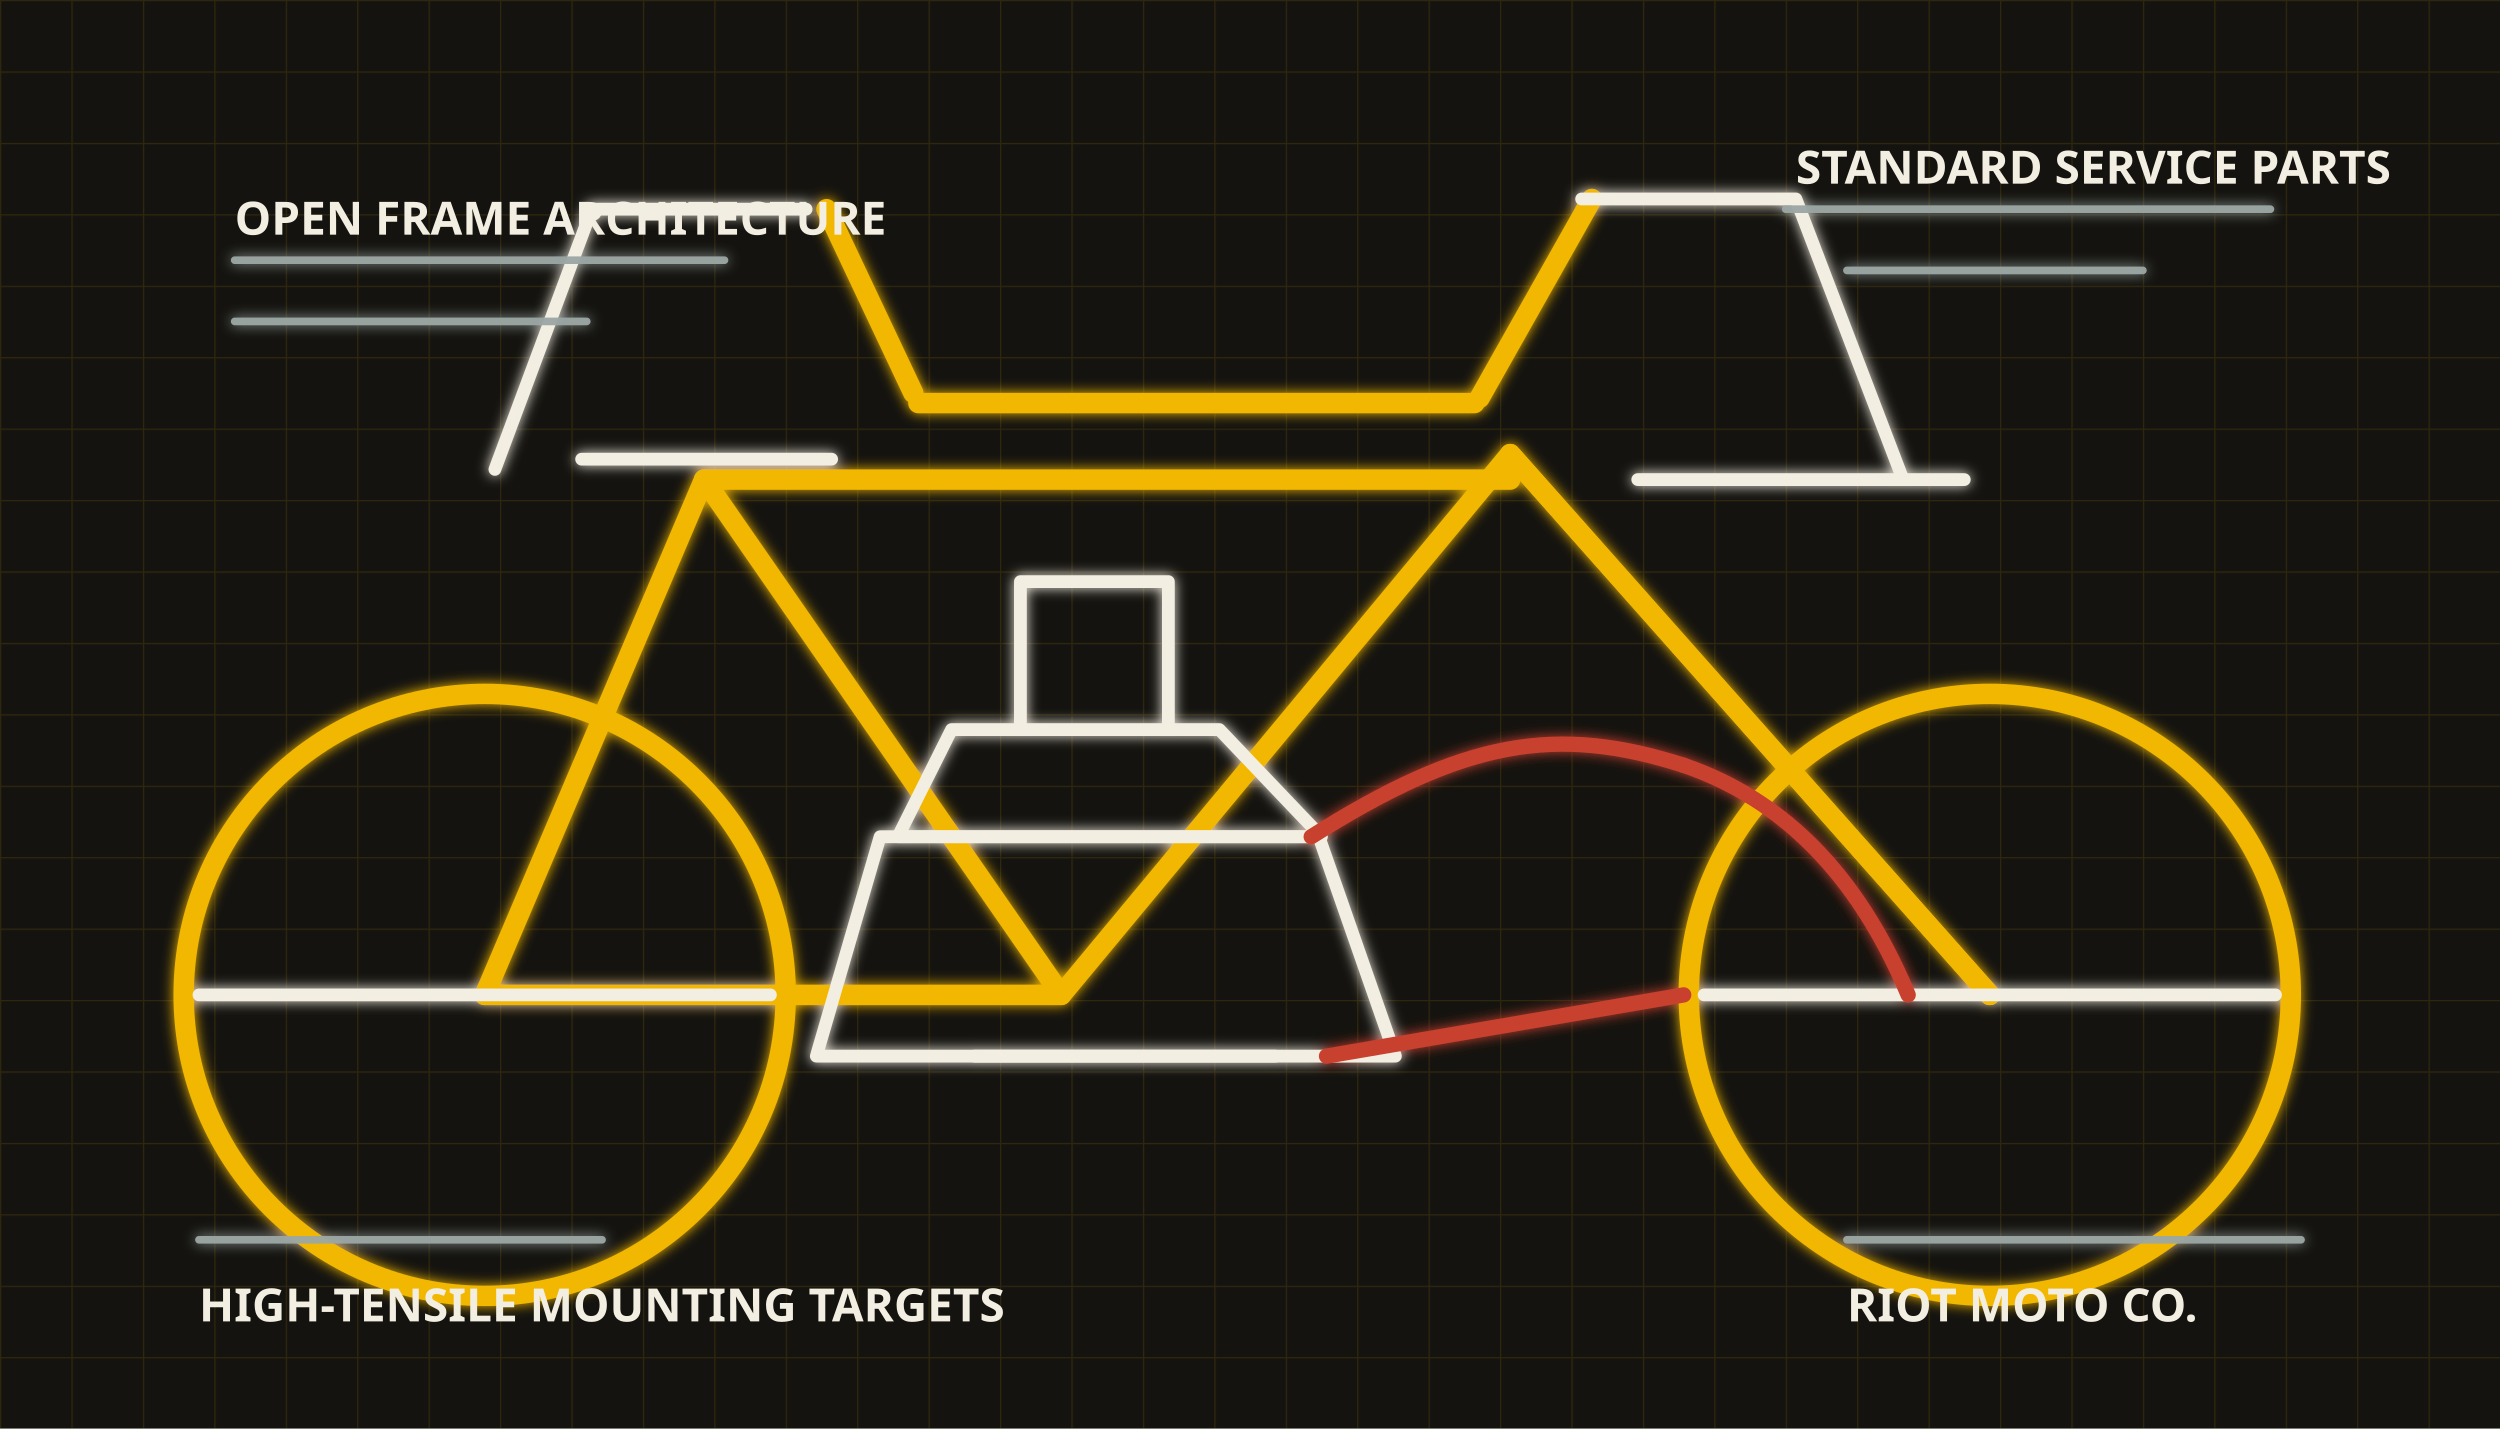
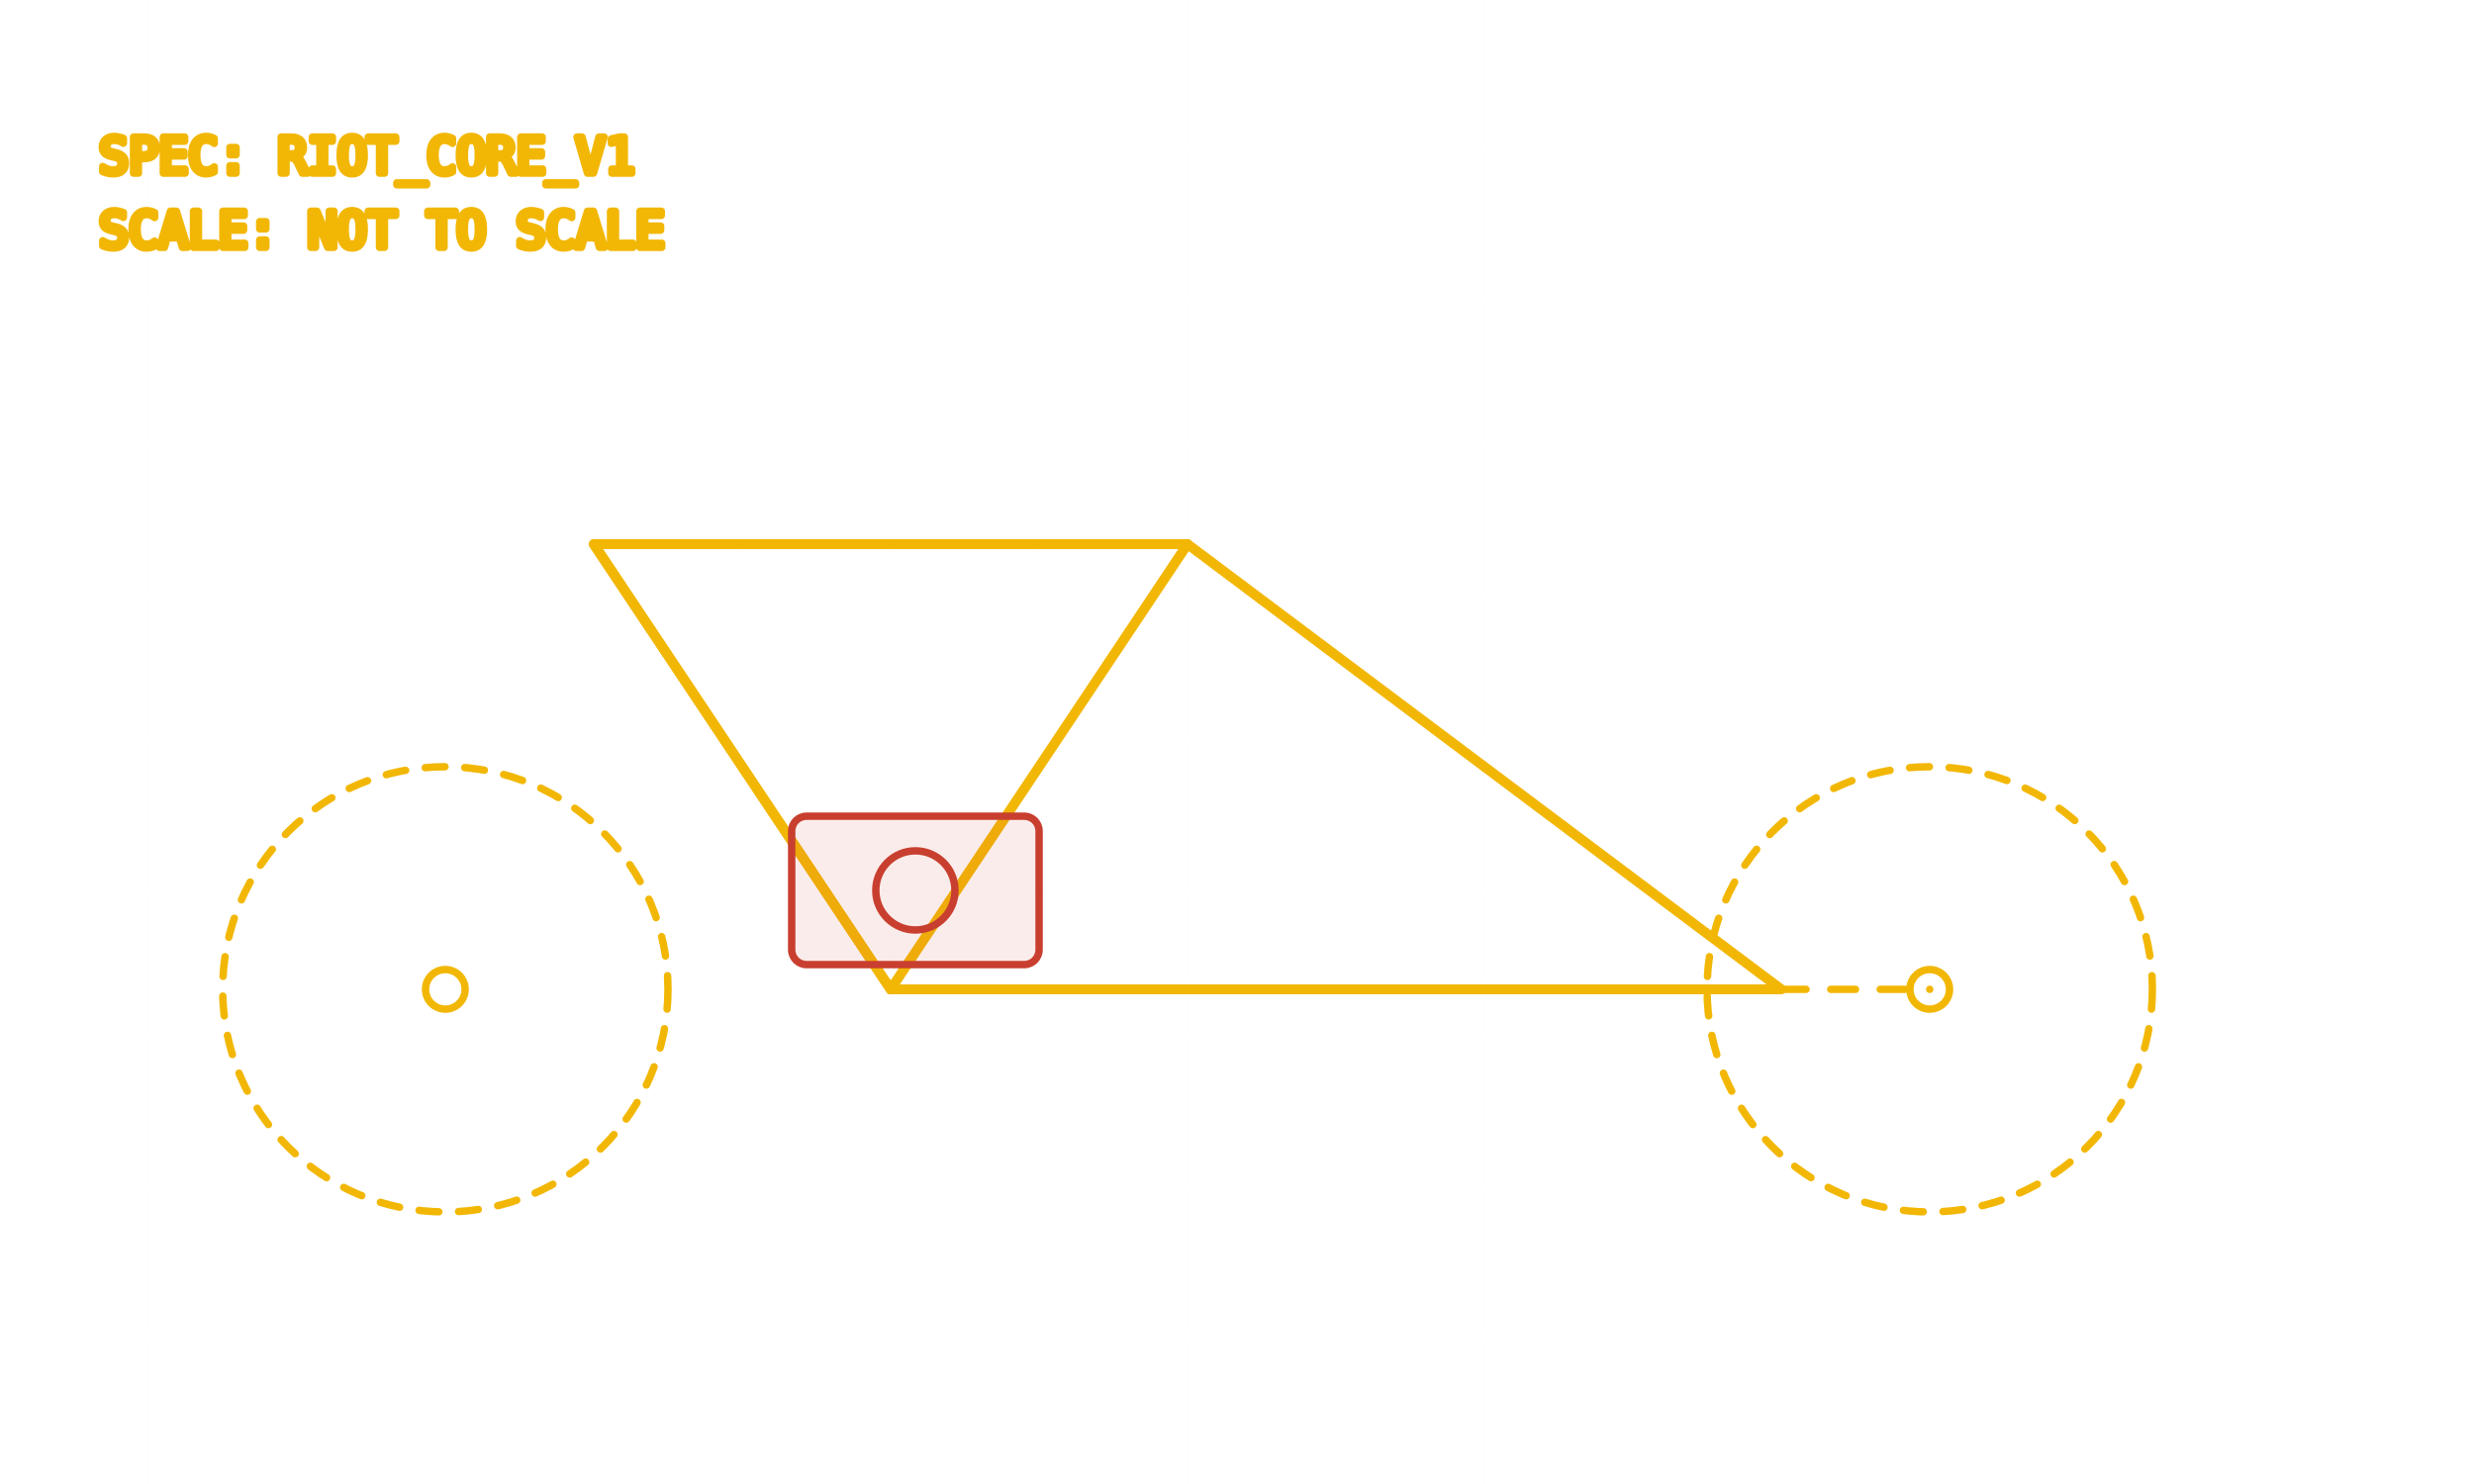
- <svg xmlns="http://www.w3.org/2000/svg" viewBox="0 0 980 560" role="img" aria-labelledby="title desc">
-   <defs>
-     <pattern id="grid" width="28" height="28" patternUnits="userSpaceOnUse">
-       <path d="M 28 0 L 0 0 0 28" fill="none" stroke="#f2b705" stroke-opacity=".12" stroke-width="1" />
-     </pattern>
-     <filter id="glow">
-       <feGaussianBlur stdDeviation="2.4" result="blur" />
-       <feMerge>
-         <feMergeNode in="blur" />
-         <feMergeNode in="SourceGraphic" />
-       </feMerge>
-     </filter>
-   </defs>
-   <rect width="980" height="560" fill="#14130f" />
-   <rect width="980" height="560" fill="url(#grid)" />
-   <g fill="none" stroke-linecap="round" stroke-linejoin="round" filter="url(#glow)">
-     <g stroke="#f2b705" stroke-width="8">
-       <circle cx="190" cy="390" r="118" />
-       <circle cx="780" cy="390" r="118" />
-       <path d="M190 390h226l176-212 188 212" />
-       <path d="M416 390 276 188h316" />
-       <path d="M276 188 190 390" />
-       <path d="M592 178 780 390" />
-       <path d="M360 158h218" />
-       <path d="M358 154l-34-72" />
-       <path d="M580 156l44-78" />
-     </g>
-     <g stroke="#f3eee2" stroke-width="5">
-       <path d="M345 328h172l30 86H320z" />
-       <path d="M373 286h105l40 42H352z" />
-       <path d="M382 414h118" />
-       <path d="M400 286v-58h58v58" />
-       <path d="M642 188h128" />
-       <path d="M620 78h84l42 110" />
-       <path d="M316 82h-84l-38 102" />
-       <path d="M228 180h98" />
-       <path d="M78 390h224" />
-       <path d="M668 390h224" />
-     </g>
-     <g stroke="#c83f2f" stroke-width="6">
-       <path d="M514 328c60-38 96-44 146-28" />
-       <path d="M660 300c38 13 68 42 88 90" />
-       <path d="M520 414l140-24" />
-     </g>
-     <g stroke="#9ba7a5" stroke-width="3" opacity=".95">
-       <path d="M92 102h192" />
-       <path d="M92 126h138" />
-       <path d="M700 82h190" />
-       <path d="M724 106h116" />
-       <path d="M78 486h158" />
-       <path d="M724 486h178" />
-     </g>
-   </g>
-   <g fill="#f3eee2" font-family="Aptos, Segoe UI, sans-serif" font-size="18" font-weight="700">
-     <text x="92" y="92">OPEN FRAME ARCHITECTURE</text>
-     <text x="704" y="72">STANDARD SERVICE PARTS</text>
-     <text x="78" y="518">HIGH-TENSILE MOUNTING TARGETS</text>
-     <text x="724" y="518">RIOT MOTO CO.</text>
-   </g>
+ <svg xmlns="http://www.w3.org/2000/svg" viewBox="0 0 500 300" fill="none" stroke="#f2b705" stroke-width="1.5" stroke-linecap="round" stroke-linejoin="round" role="img" aria-labelledby="title desc">
+   <path stroke="rgba(243, 238, 226, 0.05)" stroke-width="0.5" d="M0 30h500M0 60h500M0 90h500M0 120h500M0 150h500M0 180h500M0 210h500M0 240h500M0 270h500M30 0v300M60 0v300M90 0v300M120 0v300M150 0v300M180 0v300M210 0v300M240 0v300M270 0v300M300 0v300M330 0v300M360 0v300M390 0v300M420 0v300M450 0v300M480 0v300" />
+   <polygon points="120,110 240,110 360,200 180,200" stroke-width="2" />
+   <line x1="120" y1="110" x2="180" y2="200" stroke-width="2" />
+   <line x1="240" y1="110" x2="180" y2="200" stroke-width="2" />
+   <rect x="160" y="165" width="50" height="30" rx="3" stroke="#c83f2f" fill="rgba(200, 63, 47, 0.1)" />
+   <circle cx="185" cy="180" r="8" stroke="#c83f2f" />
+   <circle cx="90" cy="200" r="45" stroke-dasharray="4 4" />
+   <circle cx="90" cy="200" r="4" />
+   <circle cx="390" cy="200" r="45" stroke-dasharray="4 4" />
+   <circle cx="390" cy="200" r="4" />
+   <line x1="180" y1="200" x2="390" y2="200" stroke-dasharray="5 5" />
+   <text x="20" y="35" fill="#7f7668" font-family="monospace" font-size="10">SPEC: RIOT_CORE_V1</text>
+   <text x="20" y="50" fill="#7f7668" font-family="monospace" font-size="10">SCALE: NOT TO SCALE</text>
</svg>
